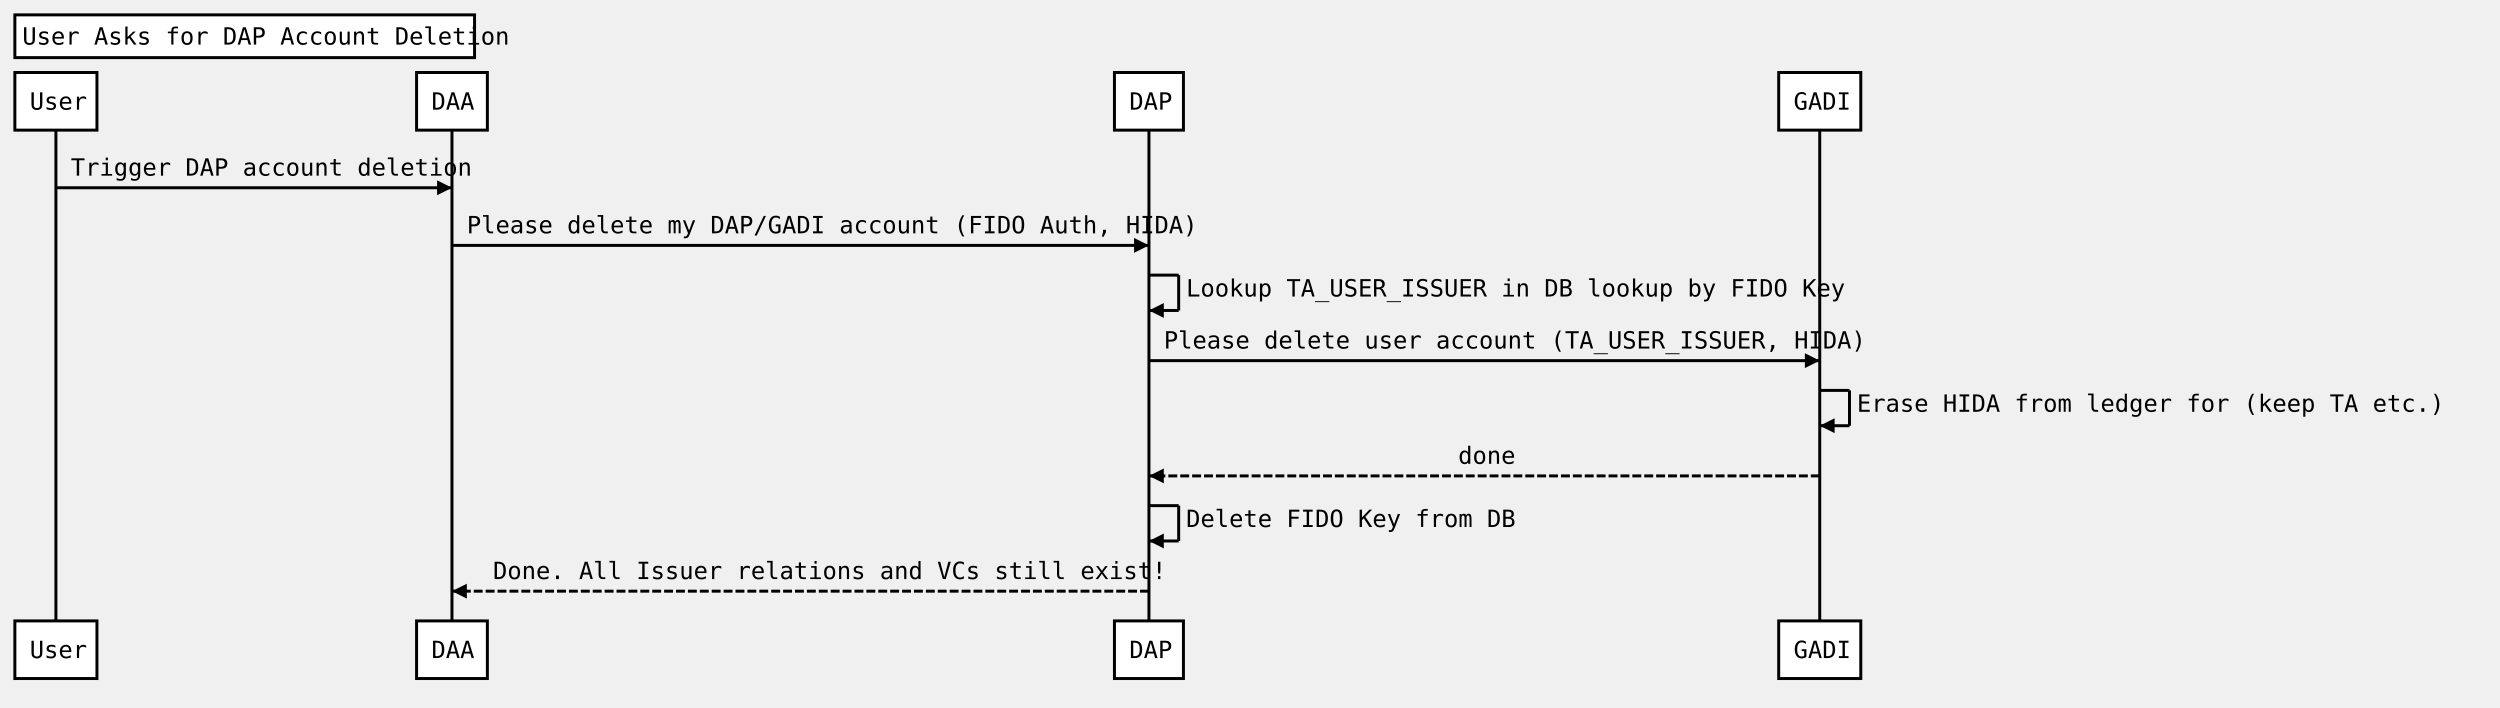
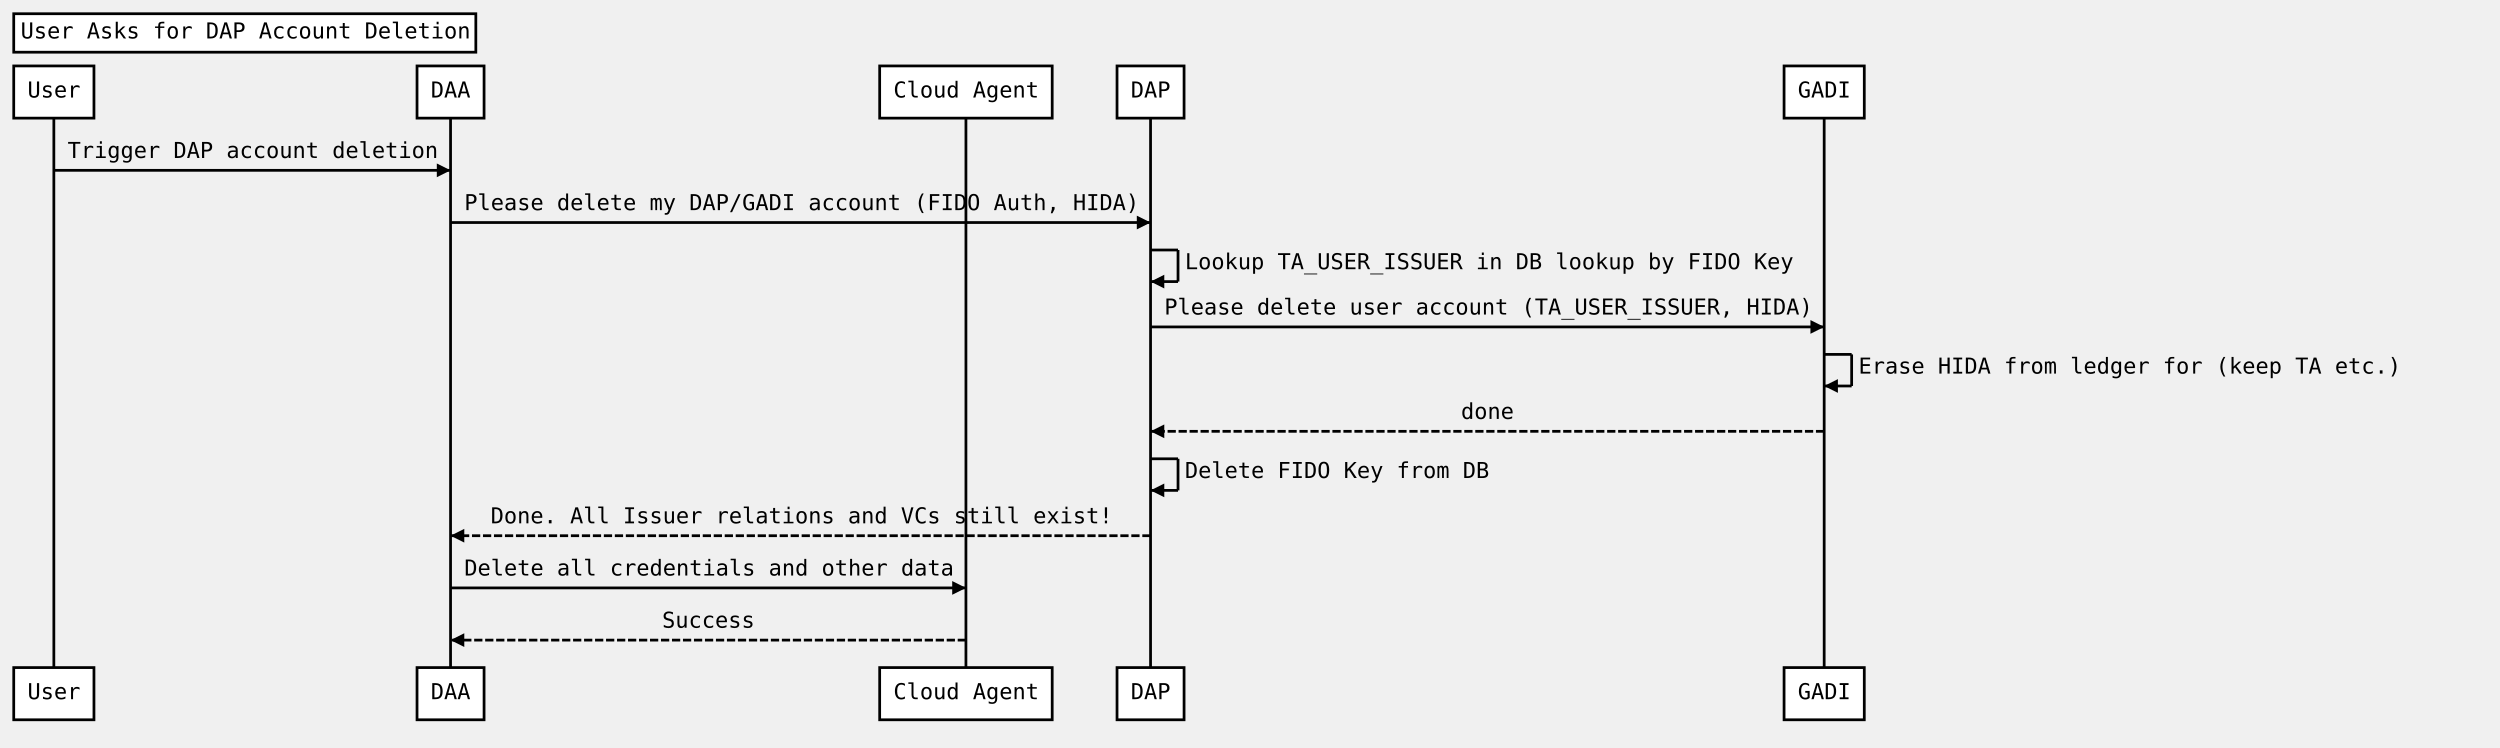
- <svg xmlns="http://www.w3.org/2000/svg" width="1681" height="476">
+ <svg xmlns="http://www.w3.org/2000/svg" width="1820" height="544">
  <source>Title: User Asks for DAP Account Deletion
Participant User
Participant DAA
+ Participant Cloud Agent
Participant DAP
Participant GADI

User -&gt; DAA: Trigger DAP account deletion
DAA -&gt; DAP: Please delete my DAP/GADI account (FIDO Auth, HIDA)
DAP -&gt; DAP: Lookup TA_USER_ISSUER in DB lookup by FIDO Key
DAP -&gt; GADI: Please delete user account (TA_USER_ISSUER, HIDA)
GADI -&gt; GADI: Erase HIDA from ledger for (keep TA etc.)
GADI --&gt; DAP: done
DAP -&gt; DAP: Delete FIDO Key from DB
DAP --&gt; DAA: Done. All Issuer relations and VCs still exist!
- </source>
+ DAA -&gt; Cloud Agent: Delete all credentials and other data
+ Cloud Agent --&gt; DAA: Success</source>
  <defs>
    <marker viewBox="0 0 5 5" markerWidth="5" markerHeight="5" orient="auto" refX="5" refY="2.5" id="markerArrowBlock">
      <path d="M 0 0 L 5 2.5 L 0 5 z" />
    </marker>
    <marker viewBox="0 0 9.6 16" markerWidth="4" markerHeight="16" orient="auto" refX="9.6" refY="8" id="markerArrowOpen">
      <path d="M 9.6,8 1.92,16 0,13.7 5.76,8 0,2.286 1.92,0 9.6,8 z" />
    </marker>
  </defs>
  <g class="title">
-     <rect x="10" y="10" width="309.094" height="28.75" stroke="#000000" fill="#ffffff" style="stroke-width: 2;" />
-     <text x="15" y="30" style="font-size: 16px; font-family: &quot;Andale Mono&quot;, monospace;">
+     <rect x="10" y="10" width="336.4" height="28" style="stroke-width: 2px;" stroke="#000000" fill="#ffffff" />
+     <text x="15" y="28" style="font-size: 16px; font-family: Andale Mono, monospace;">
      <tspan x="15">User Asks for DAP Account Deletion</tspan>
    </text>
  </g>
  <g class="actor">
-     <rect x="10" y="48.75" width="55.188" height="38.75" stroke="#000000" fill="#ffffff" style="stroke-width: 2;" />
-     <text x="20" y="73.75" style="font-size: 16px; font-family: &quot;Andale Mono&quot;, monospace;">
+     <rect x="10" y="48" width="58.4" height="38" style="stroke-width: 2px;" stroke="#000000" fill="#ffffff" />
+     <text x="20" y="71" style="font-size: 16px; font-family: Andale Mono, monospace;">
      <tspan x="20">User</tspan>
    </text>
  </g>
  <g class="actor">
-     <rect x="10" y="417.5" width="55.188" height="38.75" stroke="#000000" fill="#ffffff" style="stroke-width: 2;" />
-     <text x="20" y="442.5" style="font-size: 16px; font-family: &quot;Andale Mono&quot;, monospace;">
+     <rect x="10" y="486" width="58.4" height="38" style="stroke-width: 2px;" stroke="#000000" fill="#ffffff" />
+     <text x="20" y="509" style="font-size: 16px; font-family: Andale Mono, monospace;">
      <tspan x="20">User</tspan>
    </text>
  </g>
-   <line x1="37.594" x2="37.594" y1="87.5" y2="417.5" stroke="#000000" fill="none" style="stroke-width: 2;" />
+   <line x1="39.2" x2="39.2" y1="86" y2="486" style="stroke-width: 2px;" stroke="#000000" fill="none" />
  <g class="actor">
-     <rect x="280.109" y="48.75" width="47.594" height="38.75" stroke="#000000" fill="#ffffff" style="stroke-width: 2;" />
-     <text x="290.109" y="73.75" style="font-size: 16px; font-family: &quot;Andale Mono&quot;, monospace;">
-       <tspan x="290.109">DAA</tspan>
+     <rect x="303.6" y="48" width="48.8" height="38" style="stroke-width: 2px;" stroke="#000000" fill="#ffffff" />
+     <text x="313.6" y="71" style="font-size: 16px; font-family: Andale Mono, monospace;">
+       <tspan x="313.6">DAA</tspan>
    </text>
  </g>
  <g class="actor">
-     <rect x="280.109" y="417.5" width="47.594" height="38.75" stroke="#000000" fill="#ffffff" style="stroke-width: 2;" />
-     <text x="290.109" y="442.5" style="font-size: 16px; font-family: &quot;Andale Mono&quot;, monospace;">
-       <tspan x="290.109">DAA</tspan>
+     <rect x="303.6" y="486" width="48.8" height="38" style="stroke-width: 2px;" stroke="#000000" fill="#ffffff" />
+     <text x="313.6" y="509" style="font-size: 16px; font-family: Andale Mono, monospace;">
+       <tspan x="313.6">DAA</tspan>
    </text>
  </g>
-   <line x1="303.906" x2="303.906" y1="87.5" y2="417.5" stroke="#000000" fill="none" style="stroke-width: 2;" />
+   <line x1="328" x2="328" y1="86" y2="486" style="stroke-width: 2px;" stroke="#000000" fill="none" />
  <g class="actor">
-     <rect x="749.352" y="48.75" width="46.391" height="38.75" stroke="#000000" fill="#ffffff" style="stroke-width: 2;" />
-     <text x="759.352" y="73.75" style="font-size: 16px; font-family: &quot;Andale Mono&quot;, monospace;">
-       <tspan x="759.352">DAP</tspan>
+     <rect x="640.4" y="48" width="125.6" height="38" style="stroke-width: 2px;" stroke="#000000" fill="#ffffff" />
+     <text x="650.4" y="71" style="font-size: 16px; font-family: Andale Mono, monospace;">
+       <tspan x="650.4">Cloud Agent</tspan>
    </text>
  </g>
  <g class="actor">
-     <rect x="749.352" y="417.5" width="46.391" height="38.75" stroke="#000000" fill="#ffffff" style="stroke-width: 2;" />
-     <text x="759.352" y="442.5" style="font-size: 16px; font-family: &quot;Andale Mono&quot;, monospace;">
-       <tspan x="759.352">DAP</tspan>
+     <rect x="640.4" y="486" width="125.6" height="38" style="stroke-width: 2px;" stroke="#000000" fill="#ffffff" />
+     <text x="650.4" y="509" style="font-size: 16px; font-family: Andale Mono, monospace;">
+       <tspan x="650.4">Cloud Agent</tspan>
    </text>
  </g>
-   <line x1="772.547" x2="772.547" y1="87.5" y2="417.5" stroke="#000000" fill="none" style="stroke-width: 2;" />
+   <line x1="703.2" x2="703.2" y1="86" y2="486" style="stroke-width: 2px;" stroke="#000000" fill="none" />
  <g class="actor">
-     <rect x="1196" y="48.75" width="55.188" height="38.75" stroke="#000000" fill="#ffffff" style="stroke-width: 2;" />
-     <text x="1206" y="73.75" style="font-size: 16px; font-family: &quot;Andale Mono&quot;, monospace;">
-       <tspan x="1206">GADI</tspan>
+     <rect x="813.2" y="48" width="48.8" height="38" style="stroke-width: 2px;" stroke="#000000" fill="#ffffff" />
+     <text x="823.2" y="71" style="font-size: 16px; font-family: Andale Mono, monospace;">
+       <tspan x="823.2">DAP</tspan>
    </text>
  </g>
  <g class="actor">
-     <rect x="1196" y="417.5" width="55.188" height="38.75" stroke="#000000" fill="#ffffff" style="stroke-width: 2;" />
-     <text x="1206" y="442.5" style="font-size: 16px; font-family: &quot;Andale Mono&quot;, monospace;">
-       <tspan x="1206">GADI</tspan>
+     <rect x="813.2" y="486" width="48.8" height="38" style="stroke-width: 2px;" stroke="#000000" fill="#ffffff" />
+     <text x="823.2" y="509" style="font-size: 16px; font-family: Andale Mono, monospace;">
+       <tspan x="823.2">DAP</tspan>
    </text>
  </g>
-   <line x1="1223.594" x2="1223.594" y1="87.5" y2="417.5" stroke="#000000" fill="none" style="stroke-width: 2;" />
+   <line x1="837.6" x2="837.6" y1="86" y2="486" style="stroke-width: 2px;" stroke="#000000" fill="none" />
+   <g class="actor">
+     <rect x="1298.8" y="48" width="58.4" height="38" style="stroke-width: 2px;" stroke="#000000" fill="#ffffff" />
+     <text x="1308.8" y="71" style="font-size: 16px; font-family: Andale Mono, monospace;">
+       <tspan x="1308.8">GADI</tspan>
+     </text>
+   </g>
+   <g class="actor">
+     <rect x="1298.8" y="486" width="58.4" height="38" style="stroke-width: 2px;" stroke="#000000" fill="#ffffff" />
+     <text x="1308.8" y="509" style="font-size: 16px; font-family: Andale Mono, monospace;">
+       <tspan x="1308.8">GADI</tspan>
+     </text>
+   </g>
+   <line x1="1328" x2="1328" y1="86" y2="486" style="stroke-width: 2px;" stroke="#000000" fill="none" />
  <g class="signal">
-     <text x="47.594" y="118.125" style="font-size: 16px; font-family: &quot;Andale Mono&quot;, monospace;">
-       <tspan x="47.594">Trigger DAP account deletion</tspan>
+     <text x="49.2" y="115" style="font-size: 16px; font-family: Andale Mono, monospace;">
+       <tspan x="49.2">Trigger DAP account deletion</tspan>
    </text>
-     <line x1="37.594" x2="303.906" y1="126.25" y2="126.25" stroke="#000000" fill="none" style="stroke-width: 2; marker-end: url(&quot;#markerArrowBlock&quot;);" />
+     <line x1="39.2" x2="328" y1="124" y2="124" style="stroke-width: 2px; marker-end: url(&quot;#markerArrowBlock&quot;);" stroke="#000000" fill="none" />
  </g>
  <g class="signal">
-     <text x="313.906" y="156.875" style="font-size: 16px; font-family: &quot;Andale Mono&quot;, monospace;">
-       <tspan x="313.906">Please delete my DAP/GADI account (FIDO Auth, HIDA)</tspan>
+     <text x="338" y="153" style="font-size: 16px; font-family: Andale Mono, monospace;">
+       <tspan x="338">Please delete my DAP/GADI account (FIDO Auth, HIDA)</tspan>
    </text>
-     <line x1="303.906" x2="772.547" y1="165" y2="165" stroke="#000000" fill="none" style="stroke-width: 2; marker-end: url(&quot;#markerArrowBlock&quot;);" />
+     <line x1="328" x2="837.6" y1="162" y2="162" style="stroke-width: 2px; marker-end: url(&quot;#markerArrowBlock&quot;);" stroke="#000000" fill="none" />
  </g>
  <g class="signal">
-     <text x="797.547" y="199.375" style="font-size: 16px; font-family: &quot;Andale Mono&quot;, monospace;">
-       <tspan x="797.547">Lookup TA_USER_ISSUER in DB lookup by FIDO Key</tspan>
+     <text x="862.6" y="196" style="font-size: 16px; font-family: Andale Mono, monospace;">
+       <tspan x="862.6">Lookup TA_USER_ISSUER in DB lookup by FIDO Key</tspan>
    </text>
-     <line x1="772.547" x2="792.547" y1="185" y2="185" stroke="#000000" fill="none" style="stroke-width: 2;" />
-     <line x1="792.547" x2="792.547" y1="185" y2="208.75" stroke="#000000" fill="none" style="stroke-width: 2;" />
-     <line x1="792.547" x2="772.547" y1="208.75" y2="208.75" stroke="#000000" fill="none" style="stroke-width: 2; marker-end: url(&quot;#markerArrowBlock&quot;);" />
+     <line x1="837.6" x2="857.6" y1="182" y2="182" style="stroke-width: 2px;" stroke="#000000" fill="none" />
+     <line x1="857.6" x2="857.6" y1="182" y2="205" style="stroke-width: 2px;" stroke="#000000" fill="none" />
+     <line x1="857.6" x2="837.6" y1="205" y2="205" style="stroke-width: 2px; marker-end: url(&quot;#markerArrowBlock&quot;);" stroke="#000000" fill="none" />
  </g>
  <g class="signal">
-     <text x="782.547" y="234.375" style="font-size: 16px; font-family: &quot;Andale Mono&quot;, monospace;">
-       <tspan x="782.547">Please delete user account (TA_USER_ISSUER, HIDA)</tspan>
+     <text x="847.6" y="229" style="font-size: 16px; font-family: Andale Mono, monospace;">
+       <tspan x="847.6">Please delete user account (TA_USER_ISSUER, HIDA)</tspan>
    </text>
-     <line x1="772.547" x2="1223.594" y1="242.5" y2="242.5" stroke="#000000" fill="none" style="stroke-width: 2; marker-end: url(&quot;#markerArrowBlock&quot;);" />
+     <line x1="837.6" x2="1328" y1="238" y2="238" style="stroke-width: 2px; marker-end: url(&quot;#markerArrowBlock&quot;);" stroke="#000000" fill="none" />
  </g>
  <g class="signal">
-     <text x="1248.594" y="276.875" style="font-size: 16px; font-family: &quot;Andale Mono&quot;, monospace;">
-       <tspan x="1248.594">Erase HIDA from ledger for (keep TA etc.)</tspan>
+     <text x="1353" y="272" style="font-size: 16px; font-family: Andale Mono, monospace;">
+       <tspan x="1353">Erase HIDA from ledger for (keep TA etc.)</tspan>
    </text>
-     <line x1="1223.594" x2="1243.594" y1="262.5" y2="262.5" stroke="#000000" fill="none" style="stroke-width: 2;" />
-     <line x1="1243.594" x2="1243.594" y1="262.5" y2="286.25" stroke="#000000" fill="none" style="stroke-width: 2;" />
-     <line x1="1243.594" x2="1223.594" y1="286.25" y2="286.25" stroke="#000000" fill="none" style="stroke-width: 2; marker-end: url(&quot;#markerArrowBlock&quot;);" />
+     <line x1="1328" x2="1348" y1="258" y2="258" style="stroke-width: 2px;" stroke="#000000" fill="none" />
+     <line x1="1348" x2="1348" y1="258" y2="281" style="stroke-width: 2px;" stroke="#000000" fill="none" />
+     <line x1="1348" x2="1328" y1="281" y2="281" style="stroke-width: 2px; marker-end: url(&quot;#markerArrowBlock&quot;);" stroke="#000000" fill="none" />
  </g>
  <g class="signal">
-     <text x="980.477" y="311.875" style="font-size: 16px; font-family: &quot;Andale Mono&quot;, monospace;">
-       <tspan x="980.477">done</tspan>
+     <text x="1063.6" y="305" style="font-size: 16px; font-family: Andale Mono, monospace;">
+       <tspan x="1063.6">done</tspan>
    </text>
-     <line x1="1223.594" x2="772.547" y1="320" y2="320" stroke="#000000" fill="none" style="stroke-width: 2; stroke-dasharray: 6, 2; marker-end: url(&quot;#markerArrowBlock&quot;);" />
+     <line x1="1328" x2="837.6" y1="314" y2="314" style="stroke-width: 2px; stroke-dasharray: 6px, 2px; marker-end: url(&quot;#markerArrowBlock&quot;);" stroke="#000000" fill="none" />
  </g>
  <g class="signal">
-     <text x="797.547" y="354.375" style="font-size: 16px; font-family: &quot;Andale Mono&quot;, monospace;">
-       <tspan x="797.547">Delete FIDO Key from DB</tspan>
+     <text x="862.6" y="348" style="font-size: 16px; font-family: Andale Mono, monospace;">
+       <tspan x="862.6">Delete FIDO Key from DB</tspan>
    </text>
-     <line x1="772.547" x2="792.547" y1="340" y2="340" stroke="#000000" fill="none" style="stroke-width: 2;" />
-     <line x1="792.547" x2="792.547" y1="340" y2="363.75" stroke="#000000" fill="none" style="stroke-width: 2;" />
-     <line x1="792.547" x2="772.547" y1="363.75" y2="363.75" stroke="#000000" fill="none" style="stroke-width: 2; marker-end: url(&quot;#markerArrowBlock&quot;);" />
+     <line x1="837.6" x2="857.6" y1="334" y2="334" style="stroke-width: 2px;" stroke="#000000" fill="none" />
+     <line x1="857.6" x2="857.6" y1="334" y2="357" style="stroke-width: 2px;" stroke="#000000" fill="none" />
+     <line x1="857.6" x2="837.6" y1="357" y2="357" style="stroke-width: 2px; marker-end: url(&quot;#markerArrowBlock&quot;);" stroke="#000000" fill="none" />
  </g>
  <g class="signal">
-     <text x="331.5" y="389.375" style="font-size: 16px; font-family: &quot;Andale Mono&quot;, monospace;">
-       <tspan x="331.5">Done. All Issuer relations and VCs still exist!</tspan>
+     <text x="357.2" y="381" style="font-size: 16px; font-family: Andale Mono, monospace;">
+       <tspan x="357.2">Done. All Issuer relations and VCs still exist!</tspan>
    </text>
-     <line x1="772.547" x2="303.906" y1="397.5" y2="397.5" stroke="#000000" fill="none" style="stroke-width: 2; stroke-dasharray: 6, 2; marker-end: url(&quot;#markerArrowBlock&quot;);" />
+     <line x1="837.6" x2="328" y1="390" y2="390" style="stroke-width: 2px; stroke-dasharray: 6px, 2px; marker-end: url(&quot;#markerArrowBlock&quot;);" stroke="#000000" fill="none" />
+   </g>
+   <g class="signal">
+     <text x="338" y="419" style="font-size: 16px; font-family: Andale Mono, monospace;">
+       <tspan x="338">Delete all credentials and other data</tspan>
+     </text>
+     <line x1="328" x2="703.2" y1="428" y2="428" style="stroke-width: 2px; marker-end: url(&quot;#markerArrowBlock&quot;);" stroke="#000000" fill="none" />
+   </g>
+   <g class="signal">
+     <text x="482" y="457" style="font-size: 16px; font-family: Andale Mono, monospace;">
+       <tspan x="482">Success</tspan>
+     </text>
+     <line x1="703.2" x2="328" y1="466" y2="466" style="stroke-width: 2px; stroke-dasharray: 6px, 2px; marker-end: url(&quot;#markerArrowBlock&quot;);" stroke="#000000" fill="none" />
  </g>
</svg>
